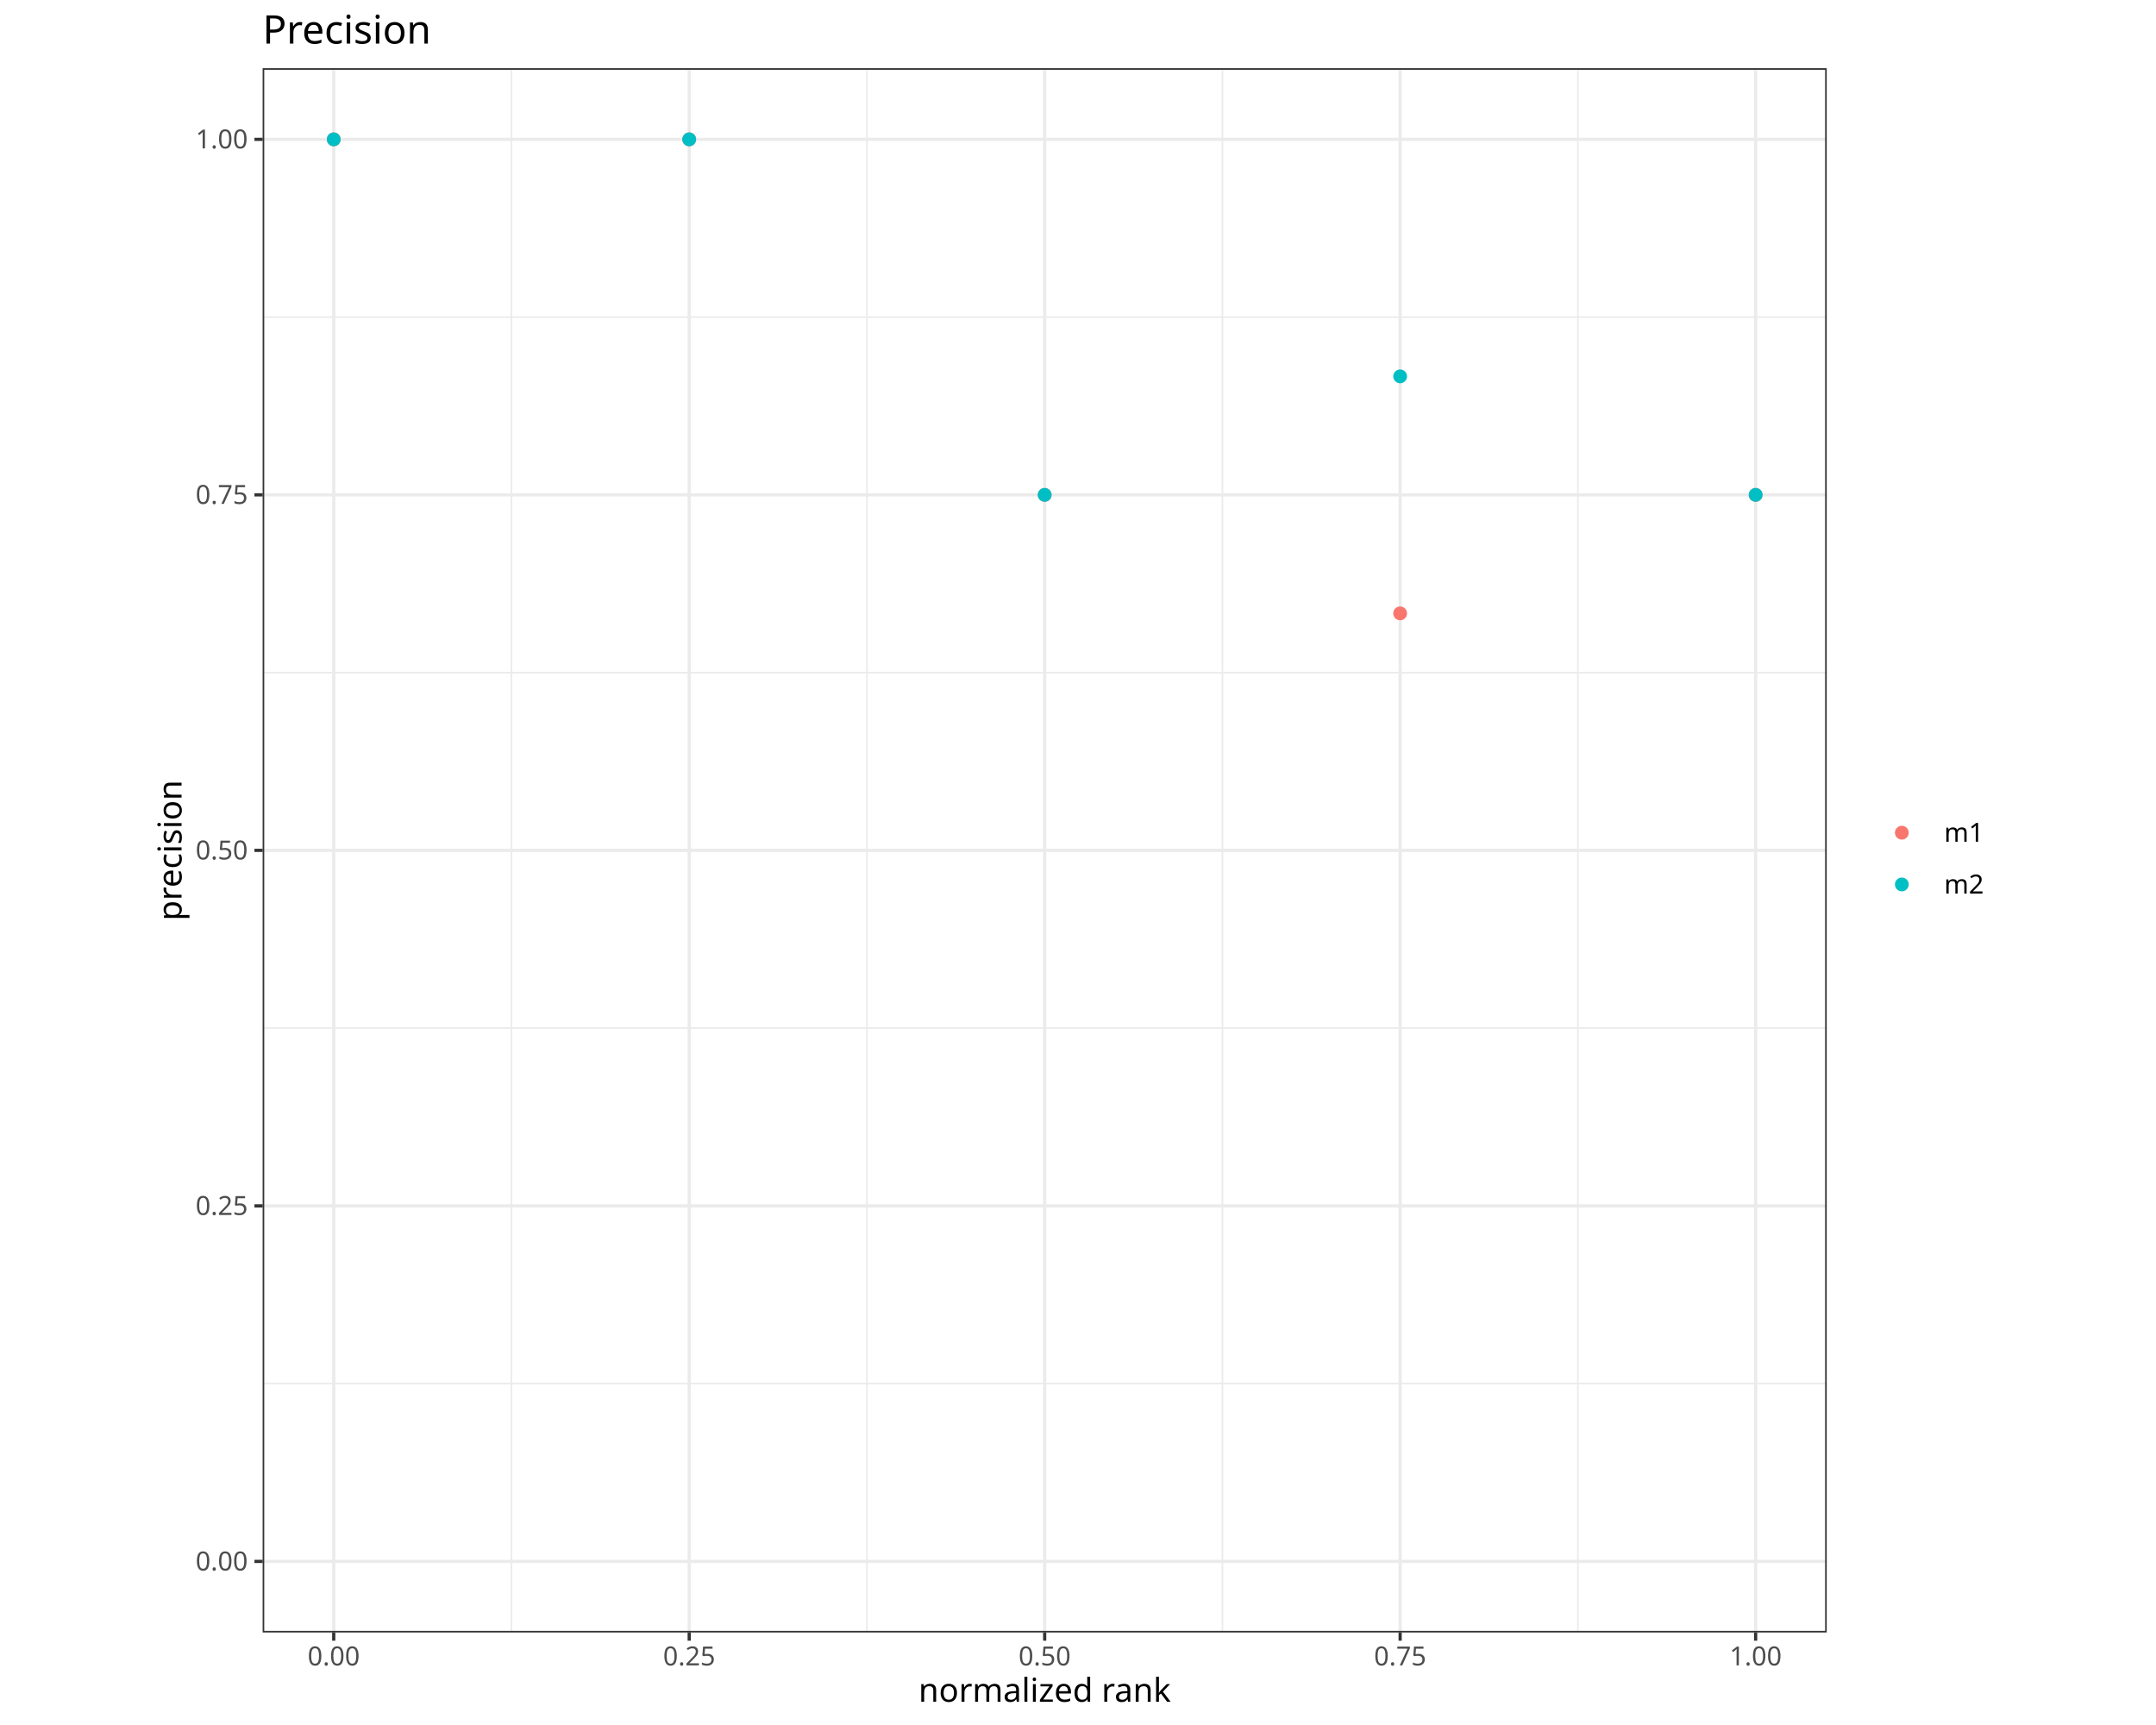
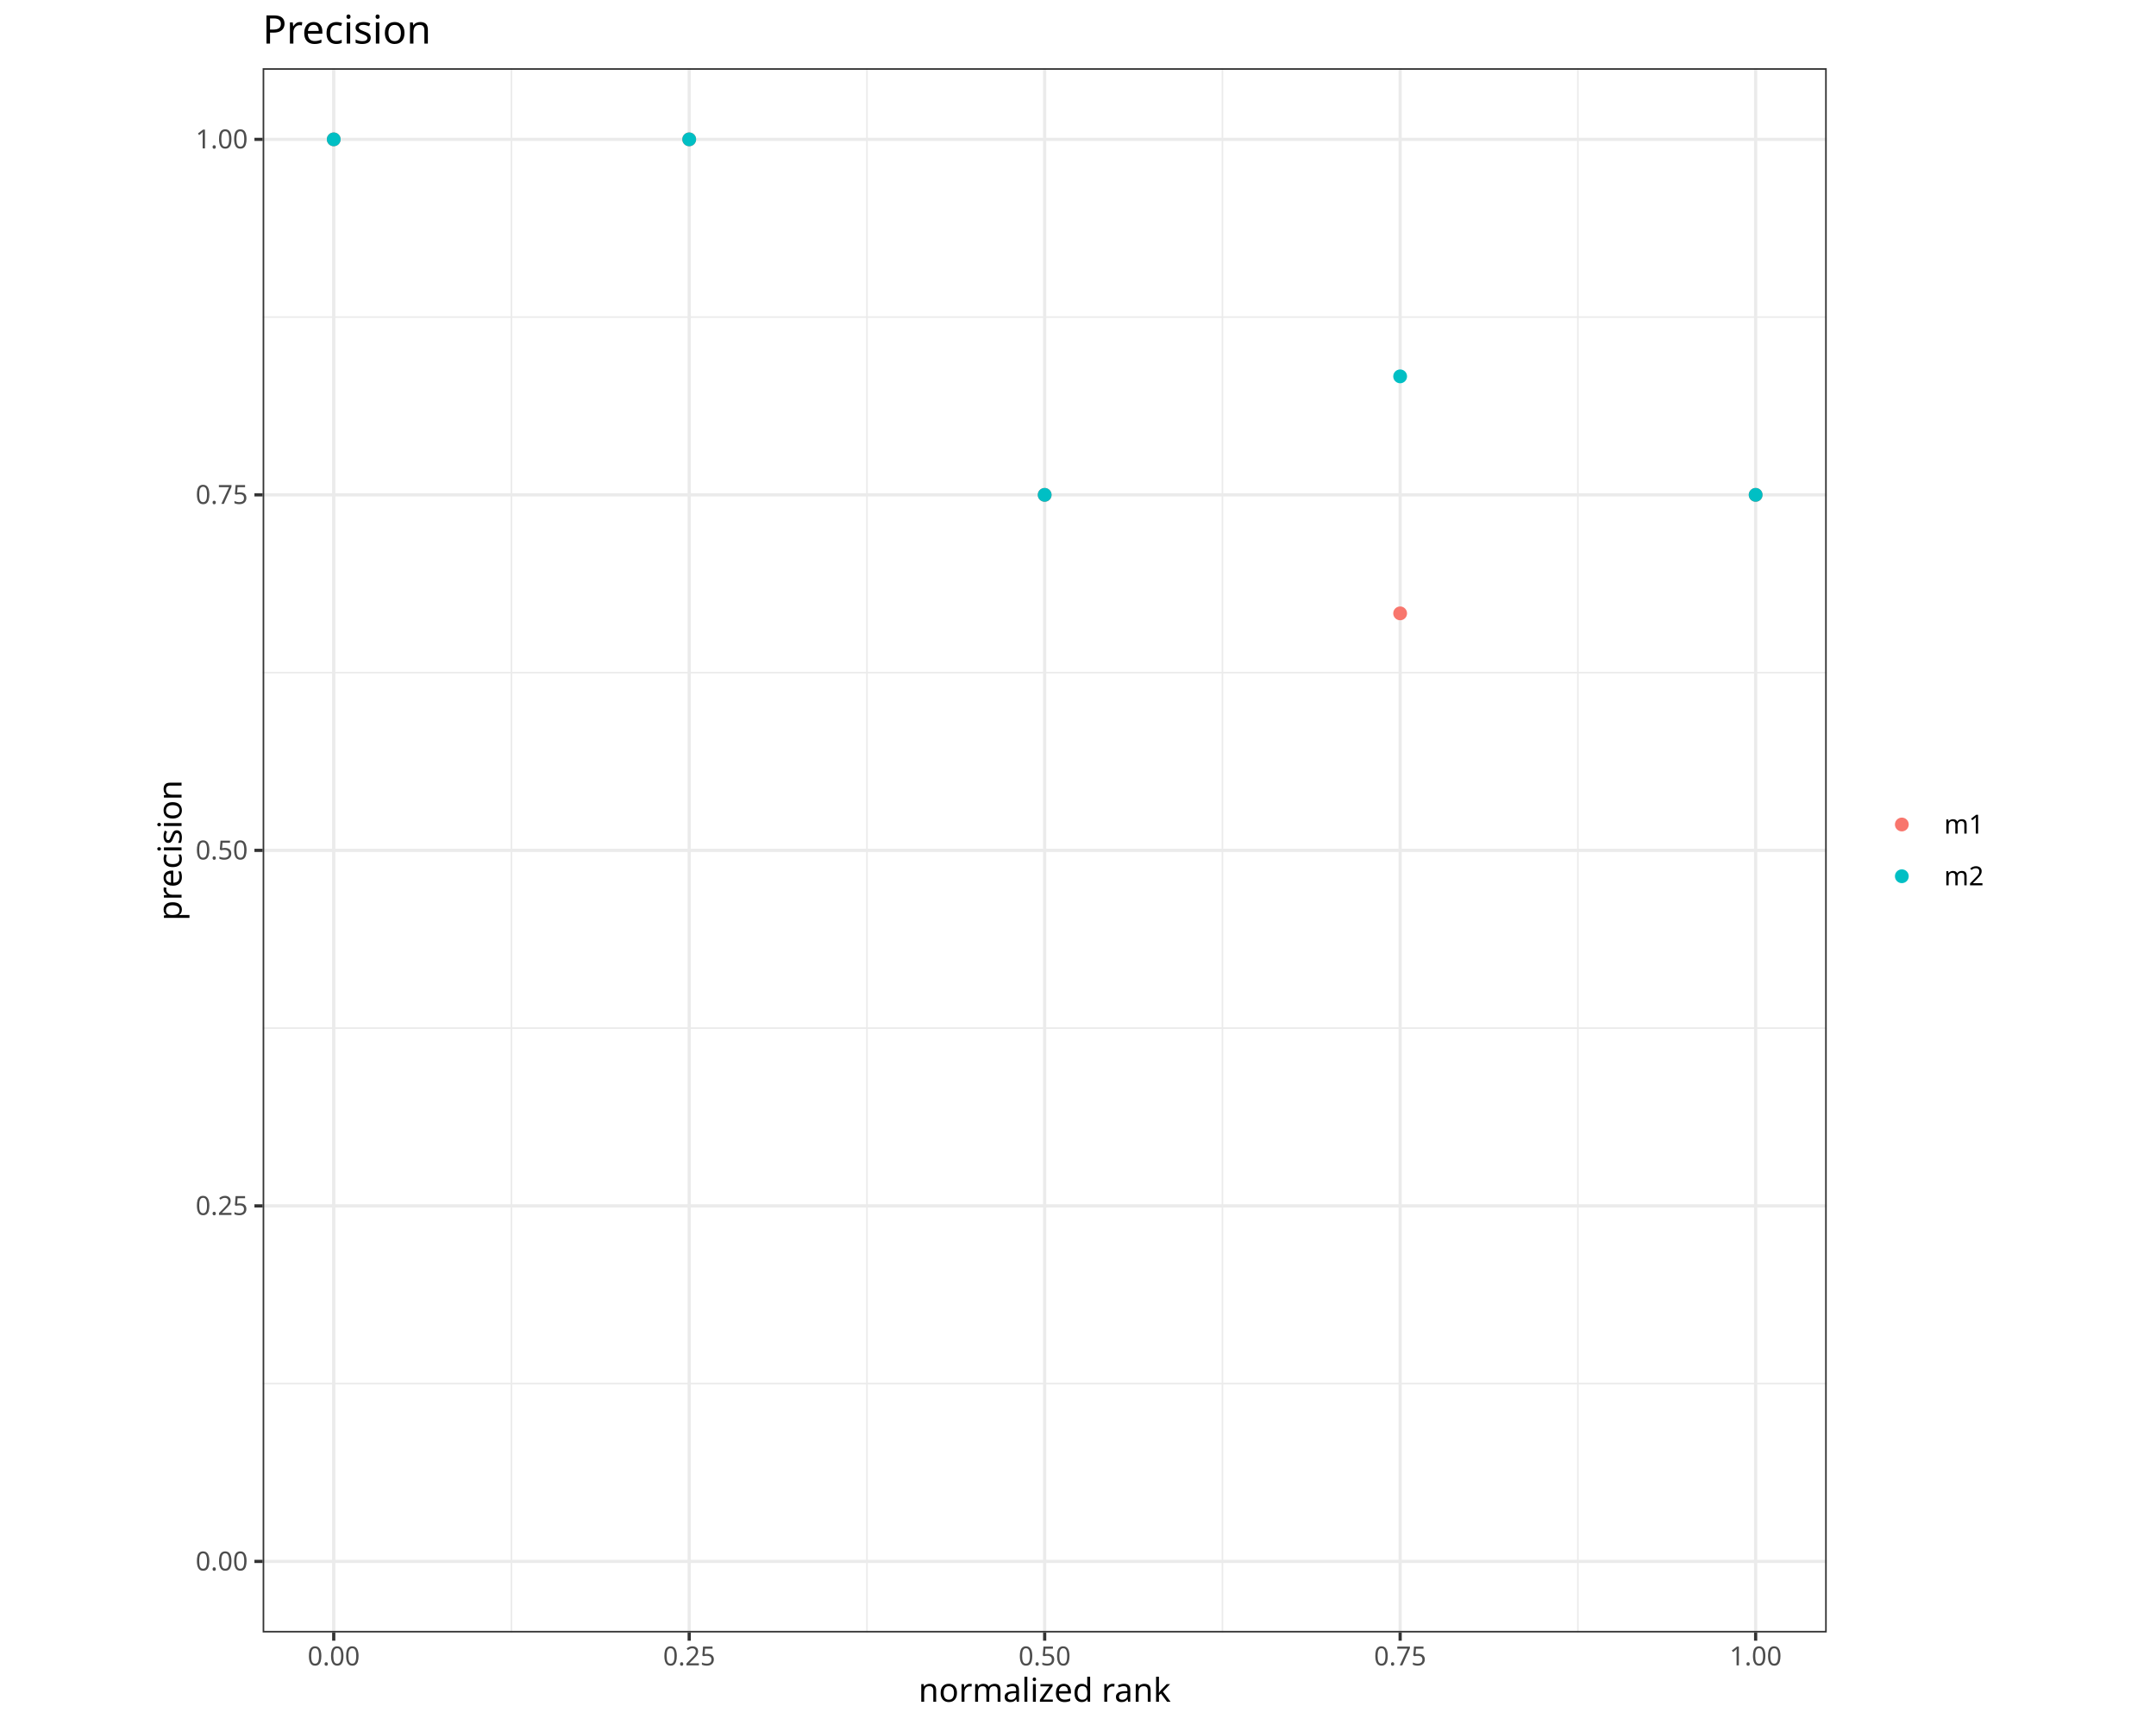
<svg xmlns="http://www.w3.org/2000/svg" class="svglite" data-engine-version="2.0" width="720.00pt" height="576.00pt" viewBox="0 0 720.00 576.00">
  <defs>
    <style type="text/css">
    .svglite line, .svglite polyline, .svglite polygon, .svglite path, .svglite rect, .svglite circle {
      fill: none;
      stroke: #000000;
      stroke-linecap: round;
      stroke-linejoin: round;
      stroke-miterlimit: 10.00;
    }
  </style>
  </defs>
  <rect width="100%" height="100%" style="stroke: none; fill: #FFFFFF;" />
  <defs>
    <clipPath id="cpMC4wMHw3MjAuMDB8MC4wMHw1NzYuMDA=">
      <rect x="0.00" y="0.00" width="720.00" height="576.00" />
    </clipPath>
  </defs>
  <g clip-path="url(#cpMC4wMHw3MjAuMDB8MC4wMHw1NzYuMDA=)">
</g>
  <defs>
    <clipPath id="cpNDcuNTh8NjcyLjQyfDAuMDB8NTc2LjAw">
      <rect x="47.58" y="0.00" width="624.85" height="576.00" />
    </clipPath>
  </defs>
  <g clip-path="url(#cpNDcuNTh8NjcyLjQyfDAuMDB8NTc2LjAw)">
    <rect x="47.58" y="0.00" width="624.85" height="576.00" style="stroke-width: 1.07; stroke: #FFFFFF; fill: #FFFFFF;" />
  </g>
  <g clip-path="url(#cpMC4wMHw3MjAuMDB8MC4wMHw1NzYuMDA=)">
</g>
  <defs>
    <clipPath id="cpODcuNzF8NjEwLjA0fDIyLjc4fDU0NS4xMQ==">
      <rect x="87.71" y="22.78" width="522.33" height="522.33" />
    </clipPath>
  </defs>
  <g clip-path="url(#cpODcuNzF8NjEwLjA0fDIyLjc4fDU0NS4xMQ==)">
    <rect x="87.71" y="22.78" width="522.33" height="522.33" style="stroke-width: 1.07; stroke: none; fill: #FFFFFF;" />
    <polyline points="87.71,462.01 610.04,462.01 " style="stroke-width: 0.53; stroke: #EBEBEB; stroke-linecap: butt;" />
    <polyline points="87.71,343.30 610.04,343.30 " style="stroke-width: 0.53; stroke: #EBEBEB; stroke-linecap: butt;" />
    <polyline points="87.71,224.59 610.04,224.59 " style="stroke-width: 0.53; stroke: #EBEBEB; stroke-linecap: butt;" />
    <polyline points="87.71,105.88 610.04,105.88 " style="stroke-width: 0.53; stroke: #EBEBEB; stroke-linecap: butt;" />
    <polyline points="170.81,545.11 170.81,22.78 " style="stroke-width: 0.53; stroke: #EBEBEB; stroke-linecap: butt;" />
    <polyline points="289.52,545.11 289.52,22.78 " style="stroke-width: 0.53; stroke: #EBEBEB; stroke-linecap: butt;" />
    <polyline points="408.23,545.11 408.23,22.78 " style="stroke-width: 0.53; stroke: #EBEBEB; stroke-linecap: butt;" />
    <polyline points="526.94,545.11 526.94,22.78 " style="stroke-width: 0.53; stroke: #EBEBEB; stroke-linecap: butt;" />
    <polyline points="87.71,521.37 610.04,521.37 " style="stroke-width: 1.07; stroke: #EBEBEB; stroke-linecap: butt;" />
    <polyline points="87.71,402.66 610.04,402.66 " style="stroke-width: 1.07; stroke: #EBEBEB; stroke-linecap: butt;" />
    <polyline points="87.71,283.95 610.04,283.95 " style="stroke-width: 1.07; stroke: #EBEBEB; stroke-linecap: butt;" />
    <polyline points="87.71,165.24 610.04,165.24 " style="stroke-width: 1.07; stroke: #EBEBEB; stroke-linecap: butt;" />
    <polyline points="87.71,46.53 610.04,46.53 " style="stroke-width: 1.07; stroke: #EBEBEB; stroke-linecap: butt;" />
    <polyline points="111.45,545.11 111.45,22.78 " style="stroke-width: 1.07; stroke: #EBEBEB; stroke-linecap: butt;" />
    <polyline points="230.16,545.11 230.16,22.78 " style="stroke-width: 1.07; stroke: #EBEBEB; stroke-linecap: butt;" />
    <polyline points="348.87,545.11 348.87,22.78 " style="stroke-width: 1.07; stroke: #EBEBEB; stroke-linecap: butt;" />
    <polyline points="467.58,545.11 467.58,22.78 " style="stroke-width: 1.07; stroke: #EBEBEB; stroke-linecap: butt;" />
    <polyline points="586.30,545.11 586.30,22.78 " style="stroke-width: 1.07; stroke: #EBEBEB; stroke-linecap: butt;" />
    <circle cx="111.45" cy="46.53" r="1.95" style="stroke-width: 0.71; stroke: #F8766D; fill: #F8766D;" />
    <circle cx="230.16" cy="46.53" r="1.95" style="stroke-width: 0.71; stroke: #F8766D; fill: #F8766D;" />
    <circle cx="348.87" cy="165.24" r="1.95" style="stroke-width: 0.71; stroke: #F8766D; fill: #F8766D;" />
    <circle cx="467.58" cy="204.81" r="1.95" style="stroke-width: 0.71; stroke: #F8766D; fill: #F8766D;" />
    <circle cx="586.30" cy="165.24" r="1.95" style="stroke-width: 0.71; stroke: #F8766D; fill: #F8766D;" />
    <circle cx="111.45" cy="46.53" r="1.95" style="stroke-width: 0.71; stroke: #00BFC4; fill: #00BFC4;" />
    <circle cx="230.16" cy="46.53" r="1.95" style="stroke-width: 0.71; stroke: #00BFC4; fill: #00BFC4;" />
    <circle cx="348.87" cy="165.24" r="1.95" style="stroke-width: 0.71; stroke: #00BFC4; fill: #00BFC4;" />
    <circle cx="467.58" cy="125.67" r="1.95" style="stroke-width: 0.71; stroke: #00BFC4; fill: #00BFC4;" />
    <circle cx="586.30" cy="165.24" r="1.95" style="stroke-width: 0.71; stroke: #00BFC4; fill: #00BFC4;" />
    <rect x="87.71" y="22.78" width="522.33" height="522.33" style="stroke-width: 1.07; stroke: #333333;" />
  </g>
  <g clip-path="url(#cpMC4wMHw3MjAuMDB8MC4wMHw1NzYuMDA=)">
    <text x="82.78" y="524.40" text-anchor="end" style="font-size: 8.80px; fill: #4D4D4D; font-family: sans;" textLength="17.13px" lengthAdjust="spacingAndGlyphs">0.00</text>
    <text x="82.78" y="405.69" text-anchor="end" style="font-size: 8.80px; fill: #4D4D4D; font-family: sans;" textLength="17.13px" lengthAdjust="spacingAndGlyphs">0.25</text>
    <text x="82.78" y="286.98" text-anchor="end" style="font-size: 8.80px; fill: #4D4D4D; font-family: sans;" textLength="17.13px" lengthAdjust="spacingAndGlyphs">0.50</text>
    <text x="82.78" y="168.26" text-anchor="end" style="font-size: 8.80px; fill: #4D4D4D; font-family: sans;" textLength="17.13px" lengthAdjust="spacingAndGlyphs">0.75</text>
    <text x="82.78" y="49.55" text-anchor="end" style="font-size: 8.80px; fill: #4D4D4D; font-family: sans;" textLength="17.13px" lengthAdjust="spacingAndGlyphs">1.00</text>
    <polyline points="84.97,521.37 87.71,521.37 " style="stroke-width: 1.07; stroke: #333333; stroke-linecap: butt;" />
    <polyline points="84.97,402.66 87.71,402.66 " style="stroke-width: 1.07; stroke: #333333; stroke-linecap: butt;" />
    <polyline points="84.97,283.95 87.71,283.95 " style="stroke-width: 1.07; stroke: #333333; stroke-linecap: butt;" />
    <polyline points="84.97,165.24 87.71,165.24 " style="stroke-width: 1.07; stroke: #333333; stroke-linecap: butt;" />
    <polyline points="84.97,46.53 87.71,46.53 " style="stroke-width: 1.07; stroke: #333333; stroke-linecap: butt;" />
    <polyline points="111.45,547.85 111.45,545.11 " style="stroke-width: 1.07; stroke: #333333; stroke-linecap: butt;" />
    <polyline points="230.16,547.85 230.16,545.11 " style="stroke-width: 1.07; stroke: #333333; stroke-linecap: butt;" />
    <polyline points="348.87,547.85 348.87,545.11 " style="stroke-width: 1.07; stroke: #333333; stroke-linecap: butt;" />
    <polyline points="467.58,547.85 467.58,545.11 " style="stroke-width: 1.07; stroke: #333333; stroke-linecap: butt;" />
    <polyline points="586.30,547.85 586.30,545.11 " style="stroke-width: 1.07; stroke: #333333; stroke-linecap: butt;" />
    <text x="111.45" y="556.10" text-anchor="middle" style="font-size: 8.80px; fill: #4D4D4D; font-family: sans;" textLength="17.13px" lengthAdjust="spacingAndGlyphs">0.00</text>
    <text x="230.16" y="556.10" text-anchor="middle" style="font-size: 8.80px; fill: #4D4D4D; font-family: sans;" textLength="17.13px" lengthAdjust="spacingAndGlyphs">0.25</text>
    <text x="348.87" y="556.10" text-anchor="middle" style="font-size: 8.80px; fill: #4D4D4D; font-family: sans;" textLength="17.13px" lengthAdjust="spacingAndGlyphs">0.50</text>
    <text x="467.58" y="556.10" text-anchor="middle" style="font-size: 8.80px; fill: #4D4D4D; font-family: sans;" textLength="17.13px" lengthAdjust="spacingAndGlyphs">0.75</text>
    <text x="586.30" y="556.10" text-anchor="middle" style="font-size: 8.80px; fill: #4D4D4D; font-family: sans;" textLength="17.13px" lengthAdjust="spacingAndGlyphs">1.00</text>
    <text x="348.87" y="568.24" text-anchor="middle" style="font-size: 11.00px; font-family: sans;" textLength="78.27px" lengthAdjust="spacingAndGlyphs">normalized rank</text>
    <text transform="translate(60.63,283.95) rotate(-90)" text-anchor="middle" style="font-size: 11.00px; font-family: sans;" textLength="44.03px" lengthAdjust="spacingAndGlyphs">precision</text>
-     <rect x="621.00" y="258.45" width="45.95" height="51.00" style="stroke-width: 1.07; stroke: none; fill: #FFFFFF;" />
-     <rect x="626.48" y="269.41" width="17.28" height="17.28" style="stroke-width: 1.07; stroke: none; fill: #FFFFFF;" />
-     <circle cx="635.12" cy="278.05" r="1.95" style="stroke-width: 0.71; stroke: #F8766D; fill: #F8766D;" />
-     <rect x="626.48" y="286.69" width="17.28" height="17.28" style="stroke-width: 1.07; stroke: none; fill: #FFFFFF;" />
-     <circle cx="635.12" cy="295.33" r="1.95" style="stroke-width: 0.71; stroke: #00BFC4; fill: #00BFC4;" />
-     <text x="649.24" y="281.08" style="font-size: 8.80px; font-family: sans;" textLength="12.23px" lengthAdjust="spacingAndGlyphs">m1</text>
-     <text x="649.24" y="298.36" style="font-size: 8.80px; font-family: sans;" textLength="12.23px" lengthAdjust="spacingAndGlyphs">m2</text>
+     <rect x="621.00" y="261.19" width="45.95" height="45.52" style="stroke-width: 1.07; stroke: none; fill: #FFFFFF;" />
+     <rect x="626.48" y="266.67" width="17.28" height="17.28" style="stroke-width: 1.07; stroke: none; fill: #FFFFFF;" />
+     <circle cx="635.12" cy="275.31" r="1.95" style="stroke-width: 0.71; stroke: #F8766D; fill: #F8766D;" />
+     <rect x="626.48" y="283.95" width="17.28" height="17.28" style="stroke-width: 1.07; stroke: none; fill: #FFFFFF;" />
+     <circle cx="635.12" cy="292.59" r="1.95" style="stroke-width: 0.71; stroke: #00BFC4; fill: #00BFC4;" />
+     <text x="649.24" y="278.34" style="font-size: 8.80px; font-family: sans;" textLength="12.23px" lengthAdjust="spacingAndGlyphs">m1</text>
+     <text x="649.24" y="295.62" style="font-size: 8.80px; font-family: sans;" textLength="12.23px" lengthAdjust="spacingAndGlyphs">m2</text>
    <text x="87.71" y="14.56" style="font-size: 13.20px; font-family: sans;" textLength="54.30px" lengthAdjust="spacingAndGlyphs">Precision</text>
  </g>
</svg>
